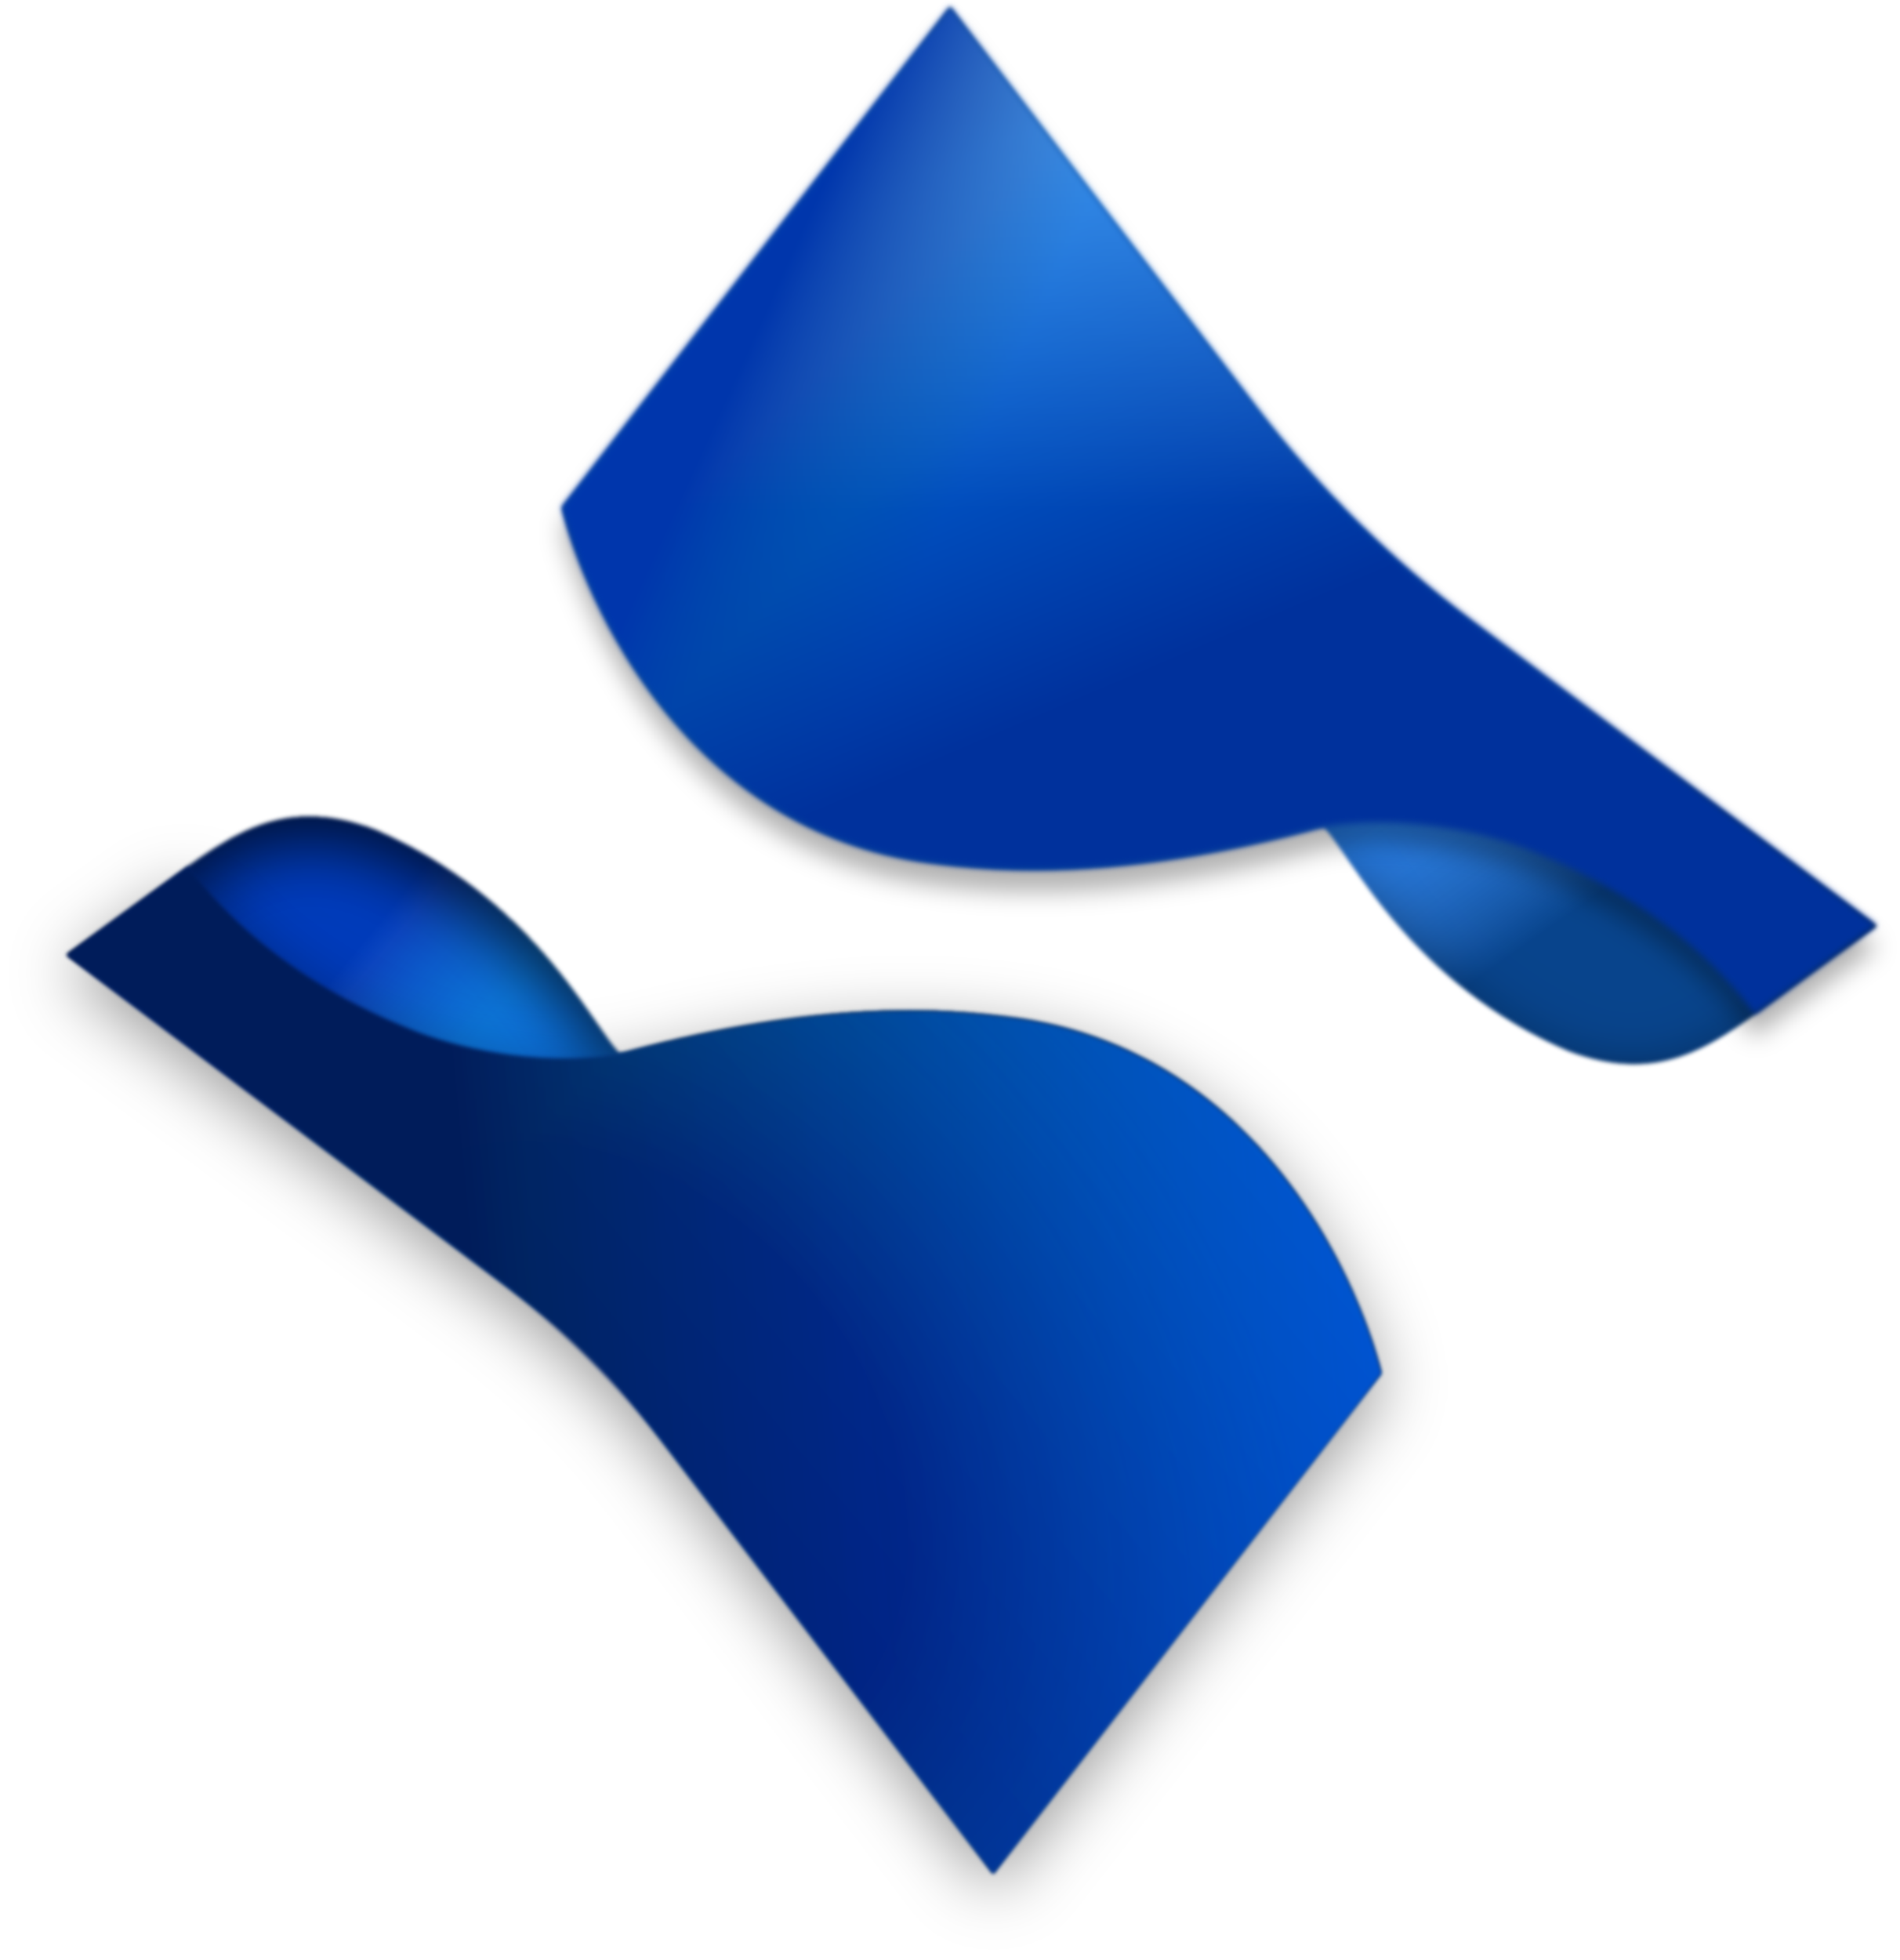
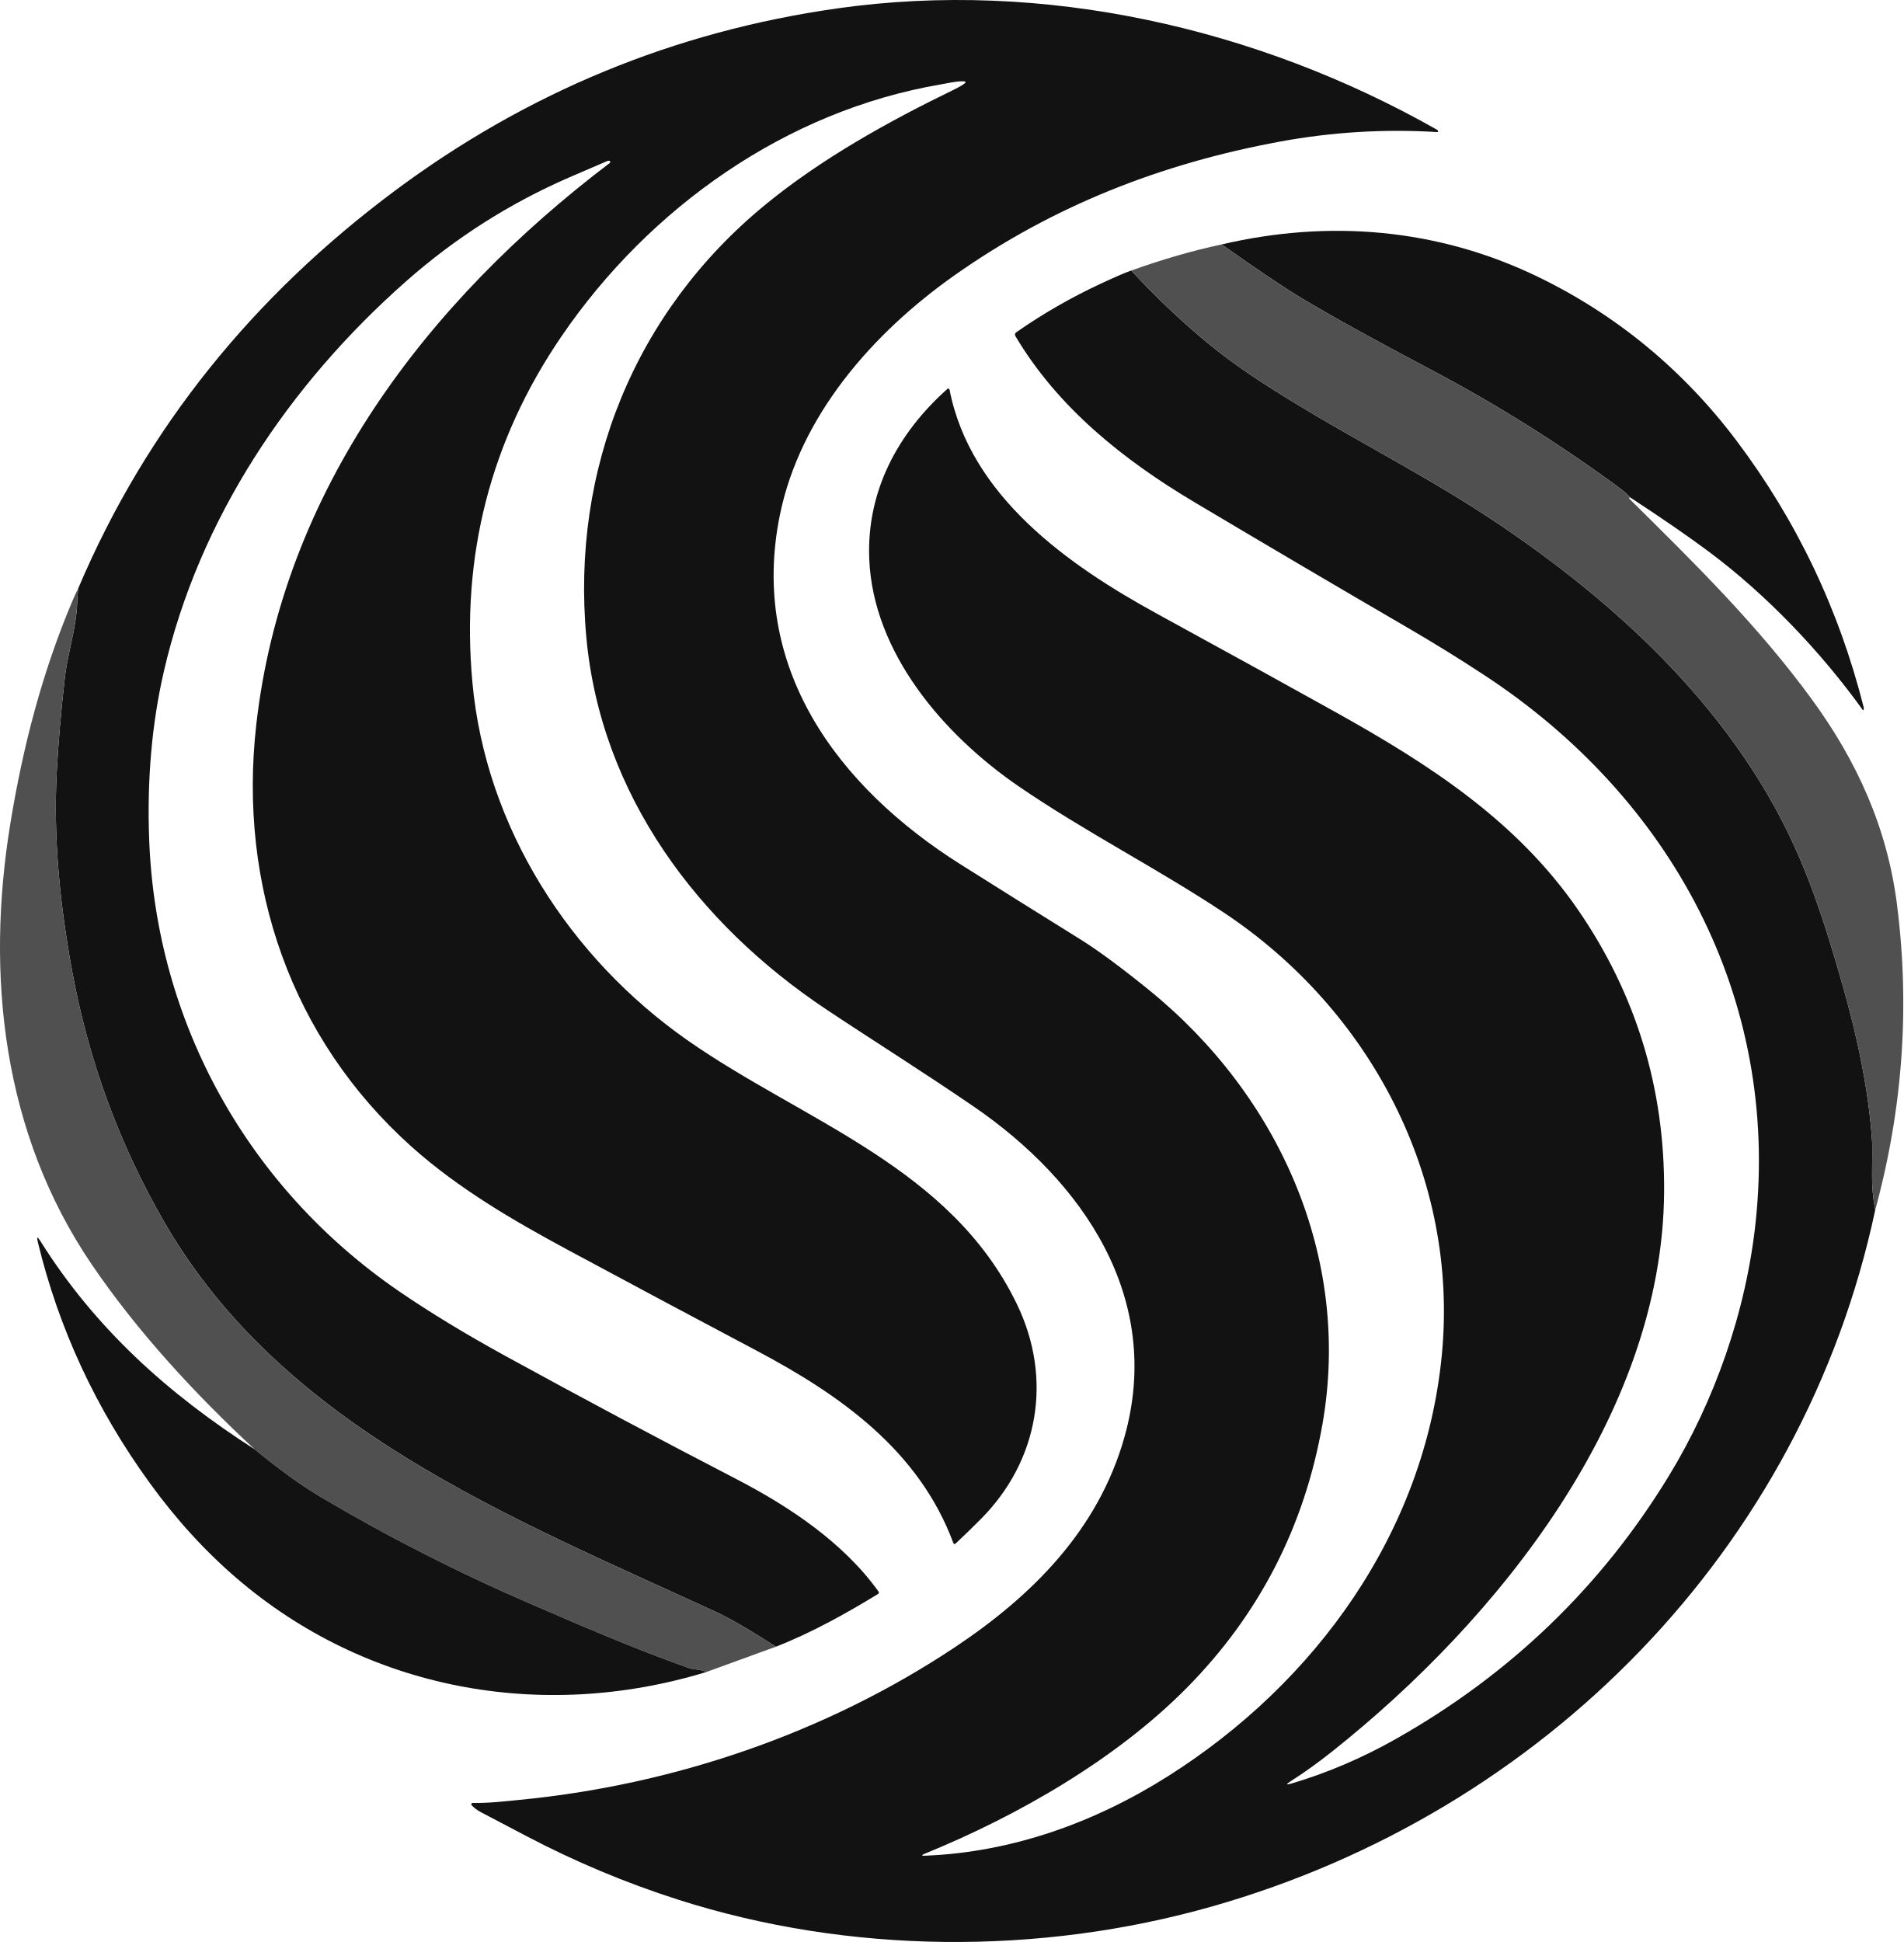
- <svg xmlns="http://www.w3.org/2000/svg" width="854" height="881" viewBox="0 0 854 881" fill="none">
-   <g filter="url(#filter0_if_8_55)">
-     <path d="M843.612 416.224L661.271 279.042C624.837 251.631 592.324 219.366 564.635 183.144L427.133 3.268L252.704 228.166C263.804 272.342 309.223 373.207 417.675 387.754C450.209 392.127 504.14 395.804 592.319 372.386C593.3 372.208 594.282 372.083 595.263 371.922C608.005 385.291 634.311 442.105 705.464 472.537C742.941 486.531 765.374 472.752 789.002 456.009L843.612 416.224Z" fill="#0E77F7" />
-     <path d="M843.612 416.224L661.271 279.042C624.837 251.631 592.324 219.366 564.635 183.144L427.133 3.268L252.704 228.166C263.804 272.342 309.223 373.207 417.675 387.754C450.209 392.127 504.14 395.804 592.319 372.386C593.3 372.208 594.282 372.083 595.263 371.922C608.005 385.291 634.311 442.105 705.464 472.537C742.941 486.531 765.374 472.752 789.002 456.009L843.612 416.224Z" fill="url(#paint0_linear_8_55)" />
-   </g>
-   <g filter="url(#filter1_df_8_55)">
-     <path d="M592.319 372.083C626.673 365.639 663.186 372.904 684.976 381.007C697.861 386.166 752.792 406.924 788.878 455.724L843.612 415.885L661.239 278.648C624.861 251.273 592.393 219.059 564.734 182.898L427.133 3L252.704 227.898C263.804 272.075 309.223 372.94 417.675 387.487C450.209 391.86 504.14 395.537 592.319 372.119" fill="url(#paint1_linear_8_55)" />
-     <path d="M592.319 372.083C626.673 365.639 663.186 372.904 684.976 381.007C697.861 386.166 752.792 406.924 788.878 455.724L843.612 415.885L661.239 278.648C624.861 251.273 592.393 219.059 564.734 182.898L427.133 3L252.704 227.898C263.804 272.075 309.223 372.94 417.675 387.487C450.209 391.86 504.14 395.537 592.319 372.119" fill="url(#paint2_linear_8_55)" fill-opacity="0.3" />
-     <path d="M592.319 372.083C626.673 365.639 663.186 372.904 684.976 381.007C697.861 386.166 752.792 406.924 788.878 455.724L843.612 415.885L661.239 278.648C624.861 251.273 592.393 219.059 564.734 182.898L427.133 3L252.704 227.898C263.804 272.075 309.223 372.94 417.675 387.487C450.209 391.86 504.14 395.537 592.319 372.119" fill="url(#paint3_linear_8_55)" style="mix-blend-mode:darken" />
-   </g>
-   <g filter="url(#filter2_iif_8_55)">
-     <path d="M30 429.075L267.177 607.601L446.514 842.031L620.944 617.133C609.826 572.956 564.425 472.127 455.973 457.58C423.457 453.207 369.508 449.53 281.329 472.948C280.365 473.127 279.384 473.252 278.402 473.412C265.642 460.043 239.355 403.23 168.184 372.797C130.707 358.803 108.292 372.583 84.663 389.325L30 429.075Z" fill="#0C75F5" />
-     <path d="M30 429.075L267.177 607.601L446.514 842.031L620.944 617.133C609.826 572.956 564.425 472.127 455.973 457.58C423.457 453.207 369.508 449.53 281.329 472.948C280.365 473.127 279.384 473.252 278.402 473.412C265.642 460.043 239.355 403.23 168.184 372.797C130.707 358.803 108.292 372.583 84.663 389.325L30 429.075Z" fill="url(#paint4_linear_8_55)" style="mix-blend-mode:darken" />
-   </g>
-   <g filter="url(#filter3_df_8_55)">
-     <path d="M281.329 473.198C246.975 479.66 210.479 472.377 188.689 464.274C175.804 459.115 120.873 438.375 84.77 389.575L30 429.343L223.348 574.864C252.431 596.753 278.391 622.51 300.507 651.421L446.514 842.281L620.944 617.383C609.861 573.224 564.425 472.359 455.973 457.812C423.457 453.439 369.508 449.762 281.329 473.163" fill="url(#paint5_linear_8_55)" />
-     <path d="M281.329 473.198C246.975 479.66 210.479 472.377 188.689 464.274C175.804 459.115 120.873 438.375 84.77 389.575L30 429.343L223.348 574.864C252.431 596.753 278.391 622.51 300.507 651.421L446.514 842.281L620.944 617.383C609.861 573.224 564.425 472.359 455.973 457.812C423.457 453.439 369.508 449.762 281.329 473.163" fill="url(#paint6_radial_8_55)" fill-opacity="0.5" style="mix-blend-mode:multiply" />
-     <path d="M281.329 473.198C246.975 479.66 210.479 472.377 188.689 464.274C175.804 459.115 120.873 438.375 84.77 389.575L30 429.343L223.348 574.864C252.431 596.753 278.391 622.51 300.507 651.421L446.514 842.281L620.944 617.383C609.861 573.224 564.425 472.359 455.973 457.812C423.457 453.439 369.508 449.762 281.329 473.163" fill="url(#paint7_linear_8_55)" style="mix-blend-mode:darken" />
-   </g>
-   <defs>
-     <filter id="filter0_if_8_55" x="250.704" y="1.268" width="594.908" height="487.042" filterUnits="userSpaceOnUse" color-interpolation-filters="sRGB">
-       <feFlood flood-opacity="0" result="BackgroundImageFix" />
-       <feBlend mode="normal" in="SourceGraphic" in2="BackgroundImageFix" result="shape" />
-       <feColorMatrix in="SourceAlpha" type="matrix" values="0 0 0 0 0 0 0 0 0 0 0 0 0 0 0 0 0 0 127 0" result="hardAlpha" />
-       <feOffset dy="10" />
-       <feGaussianBlur stdDeviation="15" />
-       <feComposite in2="hardAlpha" operator="arithmetic" k2="-1" k3="1" />
-       <feColorMatrix type="matrix" values="0 0 0 0 0 0 0 0 0 0 0 0 0 0 0 0 0 0 0.5 0" />
-       <feBlend mode="normal" in2="shape" result="effect1_innerShadow_8_55" />
-       <feGaussianBlur stdDeviation="1" result="effect2_foregroundBlur_8_55" />
-     </filter>
-     <filter id="filter1_df_8_55" x="242.704" y="0" width="610.908" height="475.724" filterUnits="userSpaceOnUse" color-interpolation-filters="sRGB">
-       <feFlood flood-opacity="0" result="BackgroundImageFix" />
-       <feColorMatrix in="SourceAlpha" type="matrix" values="0 0 0 0 0 0 0 0 0 0 0 0 0 0 0 0 0 0 127 0" result="hardAlpha" />
-       <feOffset dy="10" />
-       <feGaussianBlur stdDeviation="5" />
-       <feColorMatrix type="matrix" values="0 0 0 0 0 0 0 0 0 0 0 0 0 0 0 0 0 0 0.3 0" />
-       <feBlend mode="normal" in2="BackgroundImageFix" result="effect1_dropShadow_8_55" />
-       <feBlend mode="normal" in="SourceGraphic" in2="effect1_dropShadow_8_55" result="shape" />
-       <feGaussianBlur stdDeviation="1.5" result="effect2_foregroundBlur_8_55" />
-     </filter>
-     <filter id="filter2_iif_8_55" x="28" y="365.025" width="594.944" height="487.007" filterUnits="userSpaceOnUse" color-interpolation-filters="sRGB">
-       <feFlood flood-opacity="0" result="BackgroundImageFix" />
-       <feBlend mode="normal" in="SourceGraphic" in2="BackgroundImageFix" result="shape" />
-       <feColorMatrix in="SourceAlpha" type="matrix" values="0 0 0 0 0 0 0 0 0 0 0 0 0 0 0 0 0 0 127 0" result="hardAlpha" />
-       <feOffset dy="10" />
-       <feGaussianBlur stdDeviation="15" />
-       <feComposite in2="hardAlpha" operator="arithmetic" k2="-1" k3="1" />
-       <feColorMatrix type="matrix" values="0 0 0 0 0 0 0 0 0 0 0 0 0 0 0 0 0 0 0.6 0" />
-       <feBlend mode="normal" in2="shape" result="effect1_innerShadow_8_55" />
-       <feColorMatrix in="SourceAlpha" type="matrix" values="0 0 0 0 0 0 0 0 0 0 0 0 0 0 0 0 0 0 127 0" result="hardAlpha" />
-       <feOffset dy="10" />
-       <feGaussianBlur stdDeviation="15" />
-       <feComposite in2="hardAlpha" operator="arithmetic" k2="-1" k3="1" />
-       <feColorMatrix type="matrix" values="0 0 0 0 0 0 0 0 0 0 0 0 0 0 0 0 0 0 0.25 0" />
-       <feBlend mode="normal" in2="effect1_innerShadow_8_55" result="effect2_innerShadow_8_55" />
-       <feGaussianBlur stdDeviation="1" result="effect3_foregroundBlur_8_55" />
-     </filter>
-     <filter id="filter3_df_8_55" x="0" y="367.575" width="650.944" height="512.706" filterUnits="userSpaceOnUse" color-interpolation-filters="sRGB">
-       <feFlood flood-opacity="0" result="BackgroundImageFix" />
-       <feColorMatrix in="SourceAlpha" type="matrix" values="0 0 0 0 0 0 0 0 0 0 0 0 0 0 0 0 0 0 127 0" result="hardAlpha" />
-       <feOffset dy="8" />
-       <feGaussianBlur stdDeviation="15" />
-       <feColorMatrix type="matrix" values="0 0 0 0 0 0 0 0 0 0 0 0 0 0 0 0 0 0 0.4 0" />
-       <feBlend mode="normal" in2="BackgroundImageFix" result="effect1_dropShadow_8_55" />
-       <feBlend mode="normal" in="SourceGraphic" in2="effect1_dropShadow_8_55" result="shape" />
-       <feGaussianBlur stdDeviation="1" result="effect2_foregroundBlur_8_55" />
-     </filter>
-     <linearGradient id="paint0_linear_8_55" x1="725.95" y1="478.014" x2="608.117" y2="309.856" gradientUnits="userSpaceOnUse">
-       <stop offset="0.324" stop-opacity="0.43" />
-       <stop offset="1" stop-color="white" stop-opacity="0" />
-     </linearGradient>
-     <linearGradient id="paint1_linear_8_55" x1="643.713" y1="247.258" x2="547.974" y2="23.253" gradientUnits="userSpaceOnUse">
-       <stop stop-color="#00319C" />
-       <stop offset="1" stop-color="#0073E9" />
-     </linearGradient>
-     <linearGradient id="paint2_linear_8_55" x1="436.891" y1="3" x2="439.346" y2="228.846" gradientUnits="userSpaceOnUse">
-       <stop stop-color="white" />
-       <stop offset="1" stop-color="white" stop-opacity="0" />
-     </linearGradient>
-     <linearGradient id="paint3_linear_8_55" x1="341.766" y1="146.609" x2="474.328" y2="207.366" gradientUnits="userSpaceOnUse">
-       <stop stop-color="#0036AC" />
-       <stop offset="0.765" stop-color="#466098" stop-opacity="0" />
-     </linearGradient>
-     <linearGradient id="paint4_linear_8_55" x1="170.54" y1="414.187" x2="446.097" y2="643.716" gradientUnits="userSpaceOnUse">
-       <stop stop-color="#003BBB" />
-       <stop offset="0.62" stop-color="white" stop-opacity="0" />
-     </linearGradient>
-     <linearGradient id="paint5_linear_8_55" x1="313.535" y1="646.785" x2="538.841" y2="458.253" gradientUnits="userSpaceOnUse">
-       <stop stop-color="#013FC8" />
-       <stop offset="1" stop-color="#0056E9" />
-     </linearGradient>
-     <radialGradient id="paint6_radial_8_55" cx="0" cy="0" r="1" gradientUnits="userSpaceOnUse" gradientTransform="translate(271.189 655.377) rotate(-40.9741) scale(296.693 387.291)">
-       <stop offset="0.405" stop-color="#002881" />
-       <stop offset="1" stop-color="white" stop-opacity="0" />
-     </radialGradient>
-     <linearGradient id="paint7_linear_8_55" x1="30" y1="431.371" x2="916.815" y2="347.906" gradientUnits="userSpaceOnUse">
-       <stop offset="0.188" stop-color="#001C5A" />
-       <stop offset="1" stop-color="white" stop-opacity="0" />
-     </linearGradient>
-   </defs>
+ <svg xmlns="http://www.w3.org/2000/svg" version="1.0" id="katman_1" x="0px" y="0px" viewBox="0 0 613.54 626.04" style="enable-background:new 0 0 613.54 626.04;" xml:space="preserve">
+   <style type="text/css">
+ 	.st0{fill:#121212;}
+ 	.st1{fill:#505050;}
+ </style>
+   <path class="st0" d="M364.68,87.21c7.61,8.25,15.64,15.9,24.1,22.93c4.77,3.98,10.14,7.94,16.09,11.87  c24.93,16.48,52.56,29.76,76.86,46c40.83,27.29,78.8,62.7,98.44,108.71c3.26,7.63,6.39,16.3,9.4,25.99  c6.67,21.54,12.47,43.33,13.91,65.16c0.07,1.05,0.06,4.6-0.01,10.66c-0.05,3.91,0.29,7.76,1.02,11.54  c-23.3,109.44-107.04,194.16-213.78,224.51C335.09,630.4,273.6,630,218.47,612.35c-16.82-5.39-33.07-12.2-48.75-20.44  c-4.89-2.57-9.78-5.14-14.68-7.71c-1.2-0.63-2.2-1.38-3-2.24c-0.27-0.29-0.06-0.76,0.33-0.75c5.19,0.1,10.04-0.5,15.14-0.99  c49.53-4.79,98.47-21.43,140.02-49.01c25.17-16.71,46.55-38.01,54.97-68.03c12.57-44.75-13.45-82.4-48.68-106.51  c-16.89-11.56-31.99-20.97-47.49-31.29c-41.35-27.55-72.66-69.17-77.32-119.93c-4.98-54.19,15.71-104.99,57.62-139.4  c18.18-14.93,39.89-26.98,60.98-37.2c1.29-0.63,2.32-1.21,3.08-1.75c0.84-0.6,0.74-0.9-0.29-0.9c-2.4-0.01-5.16,0.68-7.11,1.01  c-49.9,8.48-94,39.79-122.26,81.17c-22.89,33.52-32.48,70.71-28.75,111.57c4.27,46.75,31.33,88.8,69.35,115.41  c37.33,26.12,84.72,40.68,106.17,85.04c11.61,24.01,7.08,50.45-11.56,69.24c-2.69,2.71-5.43,5.37-8.22,7.98  c-0.22,0.21-0.59,0.12-0.69-0.16c-11.09-29.97-36.62-47.86-63.51-62.09c-20.27-10.73-40.5-21.53-60.69-32.4  c-17.55-9.45-35.28-19.73-50.47-33.32C93.85,334.9,76.78,285.44,82.6,233.71c8.51-75.68,55.1-136.53,113.97-181.17  c0.26-0.19,0.19-0.59-0.12-0.69c-0.21-0.07-0.51-0.02-0.9,0.15c-3.98,1.69-7.95,3.4-11.92,5.13c-19.31,8.39-36.87,19.56-52.66,33.5  c-37.87,33.4-66.81,76.6-78.15,125.82c-3.88,16.85-5.46,34.93-4.73,54.24c2.22,59.17,31.99,112.32,80.6,145.62  c9.92,6.79,21.34,13.73,34.25,20.82c24.67,13.53,49.49,26.76,74.47,39.7c17,8.8,34.49,20.45,45.8,36.25  c0.18,0.25,0.11,0.61-0.16,0.77c-10.39,6.34-21.53,12.55-32.92,16.99c-8.51-5.45-14.88-9.15-19.13-11.11  C164.34,489,91.25,460.28,52.89,393.85c-14.45-25.03-24.33-51.96-29.63-80.78c-3.91-21.27-6.09-42.65-4.97-64.12  c0.49-9.31,1.37-19.52,2.63-30.64c0.9-7.85,3.72-15.94,3.96-23.96c0.05-1.58,0.17-3.16,0.36-4.73  c22.12-52.11,56.8-94.36,101.8-127.94c42.69-31.86,90.3-51.52,142.84-58.97c66.39-9.42,135.31,6.21,193.3,39.08  c0.23,0.13,0.37,0.3,0.41,0.51c0.03,0.15-0.09,0.29-0.24,0.28c-17.09-1.05-34.01-0.02-50.77,3.07  c-38.17,7.05-73.1,20.66-104.94,43.14c-26.54,18.74-49.71,45.33-56.23,77.18c-10.07,49.26,18.63,87.71,58.32,112.73  c12.79,8.07,25.62,16.09,38.47,24.08c5.77,3.59,13.2,9.07,22.29,16.45c41.7,33.89,65.27,85.98,55.82,139.85  c-5.81,33.08-20.41,61.44-43.8,85.09c-22.66,22.91-54.29,41.14-84.39,53.4c-1.2,0.49-1.15,0.7,0.14,0.65  c27.99-1.11,54.67-10.71,78.21-25.6c47.79-30.22,82.74-78.76,88.3-135.67c5.59-57.21-22.95-111.39-70.39-142.85  c-21.54-14.28-44.63-25.97-65.94-40.57c-23.98-16.42-47.08-42.92-48.24-73.52c-0.81-21.63,9.11-40.3,25.21-54.64  c0.24-0.21,0.62-0.08,0.68,0.23c6.72,34.46,38.39,56.66,66.99,72.31c24.69,13.51,43.92,24.11,57.7,31.8  c29.9,16.68,58.26,34.94,78.01,63.73c18.67,27.21,27.88,57.47,27.65,90.77c-0.5,71.84-53.5,137.92-106.99,180.4  c-4.63,3.67-9.1,6.88-13.42,9.62c-1.59,1.01-1.48,1.25,0.33,0.71c11.56-3.43,22.77-8.22,33.62-14.36  c36.87-20.84,66.16-49.04,87.88-84.61c14.89-24.37,24.99-53.14,28.07-81.86c7.75-72.4-27.09-136.82-87.37-176.42  c-8.09-5.31-16.31-10.39-24.67-15.26c-23.07-13.43-46.06-26.97-68.99-40.62c-22.73-13.54-43.91-30.4-57.59-53.49  c-0.24-0.39-0.13-0.91,0.25-1.17c8.65-6.05,17.83-11.32,27.55-15.83C359.83,89.13,363.02,87.76,364.68,87.21z" />
+   <path class="st0" d="M525.61,160.43c-1.13-1.19-2.39-2.29-3.77-3.3c-19.24-14.13-39.41-26.78-60.52-37.93  c-18.29-9.65-32.24-17.37-41.86-23.15c-5.43-3.26-13.98-9.01-25.65-17.25c34.77-8.12,69.66-5.13,101.75,10.34  c25.63,12.36,47.14,30.26,64.2,52.9c19.39,25.76,33.07,54.43,41.02,86c0.07,0.26,0.05,0.52-0.04,0.79  c-0.04,0.12-0.19,0.14-0.26,0.04c-13.79-19.11-31.13-37.22-49.6-51.01C544.35,172.99,535.93,167.18,525.61,160.43z" />
+   <path class="st1" d="M393.81,78.8c11.67,8.24,20.22,13.99,25.65,17.25c9.62,5.78,23.57,13.5,41.86,23.15  c21.11,11.15,41.28,23.8,60.52,37.93c1.38,1.01,2.64,2.11,3.77,3.3c-0.67-0.17-0.63,0.11,0.11,0.84  c20.73,20.48,40.95,40.4,58.23,64.02c14.65,20.02,24.41,41.53,27.56,66.29c4.21,33.07,1.87,65.9-7.02,98.49  c-0.73-3.78-1.07-7.63-1.02-11.54c0.07-6.06,0.08-9.61,0.01-10.66c-1.44-21.83-7.24-43.62-13.91-65.16  c-3.01-9.69-6.14-18.36-9.4-25.99c-19.64-46.01-57.61-81.42-98.44-108.71c-24.3-16.24-51.93-29.52-76.86-46  c-5.95-3.93-11.32-7.89-16.09-11.87c-8.46-7.03-16.49-14.68-24.1-22.93C374.9,83.55,384.61,80.75,393.81,78.8z" />
+   <path class="st1" d="M25.24,189.62c-0.19,1.57-0.31,3.15-0.36,4.73c-0.24,8.02-3.06,16.11-3.96,23.96  c-1.26,11.12-2.14,21.33-2.63,30.64c-1.12,21.47,1.06,42.85,4.97,64.12c5.3,28.82,15.18,55.75,29.63,80.78  C91.25,460.28,164.34,489,231,519.73c4.25,1.96,10.62,5.66,19.13,11.11l-22.48,8.18c-0.79-0.4-1.75-0.66-2.89-0.78  c-1.21-0.13-2.17-0.32-2.88-0.57c-17.43-6.17-34.47-13.56-51.43-20.9c-23.18-10.03-45.63-21.48-67.35-34.36  c-5.93-3.52-12.94-8.58-21.01-15.19c-18.95-17.57-37.79-37.89-52.58-59.69C0.9,365.36-4.73,314.55,3.38,265.2  c4.05-24.61,10.16-48.21,19.86-71.24C23.86,192.49,24.53,191.04,25.24,189.62z" />
+   <path class="st0" d="M82.09,467.22c8.07,6.61,15.08,11.67,21.01,15.19c21.72,12.88,44.17,24.33,67.35,34.36  c16.96,7.34,34,14.73,51.43,20.9c0.71,0.25,1.67,0.44,2.88,0.57c1.14,0.12,2.1,0.38,2.89,0.78  c-53.05,16.16-109.54,5.78-151.53-30.39c-10.08-8.68-19.35-18.84-27.8-30.49c-17.35-23.9-29.39-49.82-36.13-77.75  c-0.42-1.75-0.15-1.87,0.81-0.34C30.63,428.17,54.13,449.31,82.09,467.22z" />
</svg>
